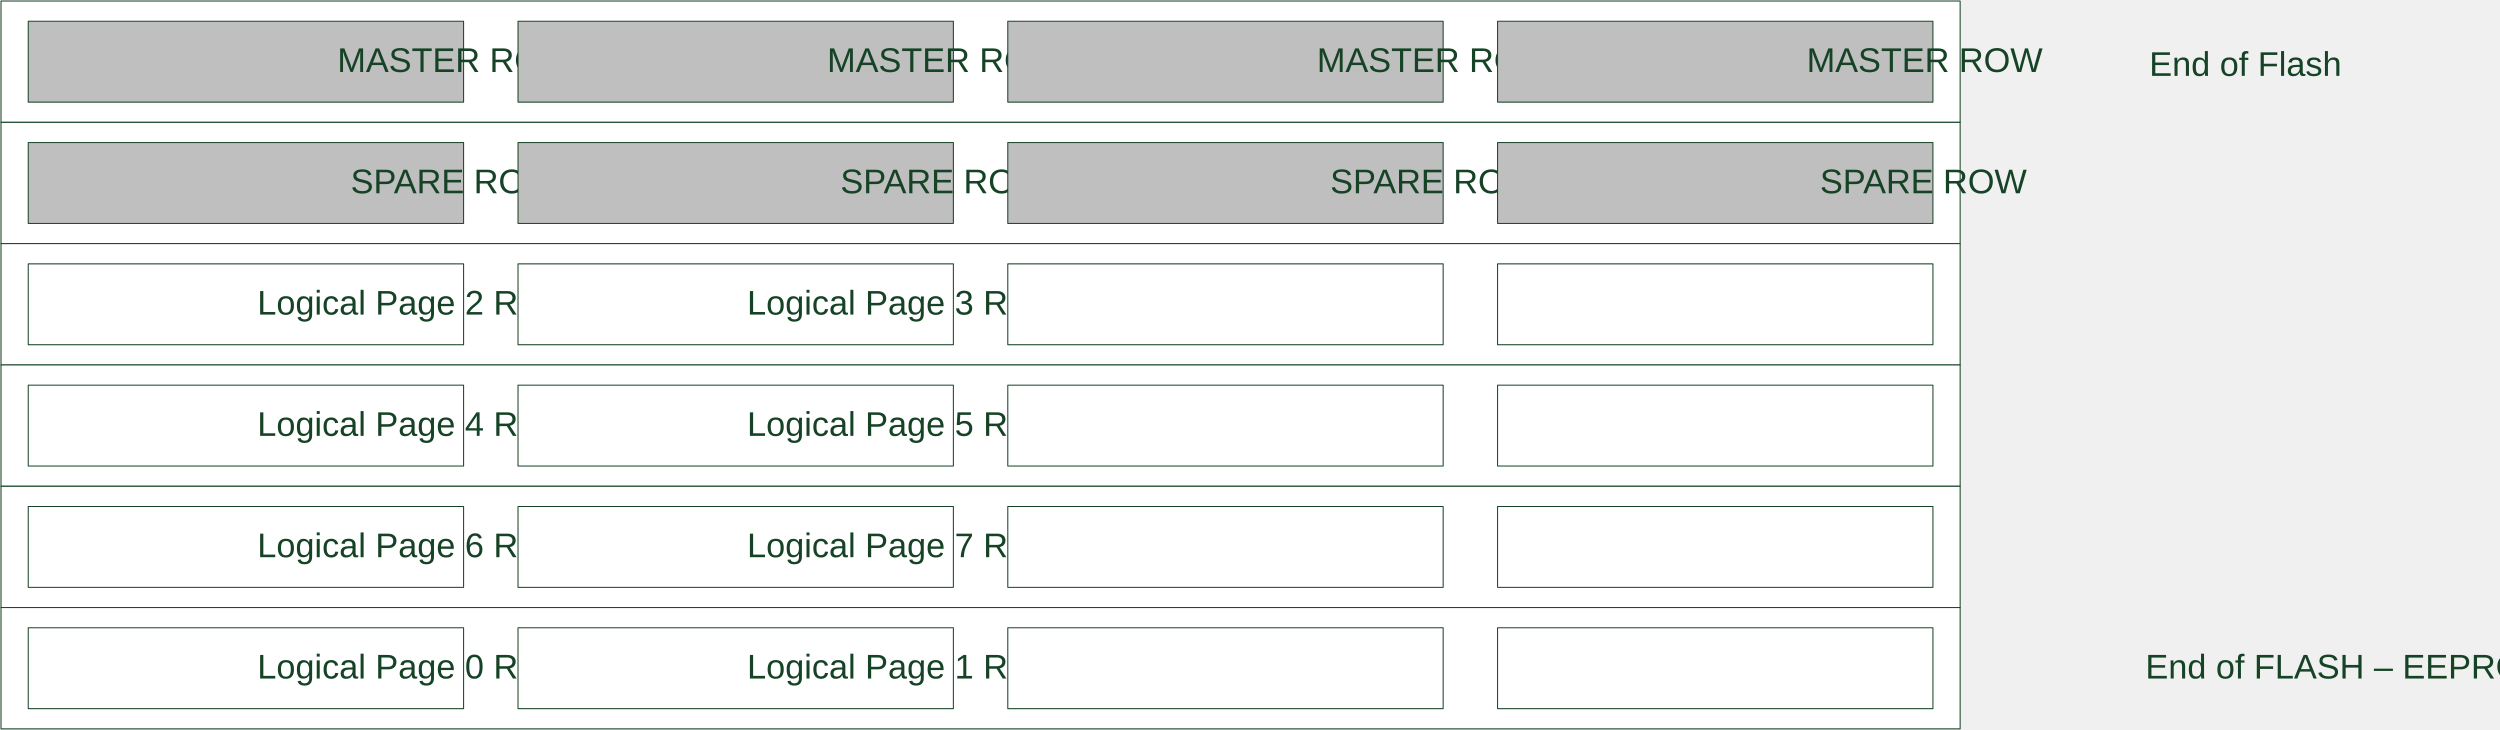
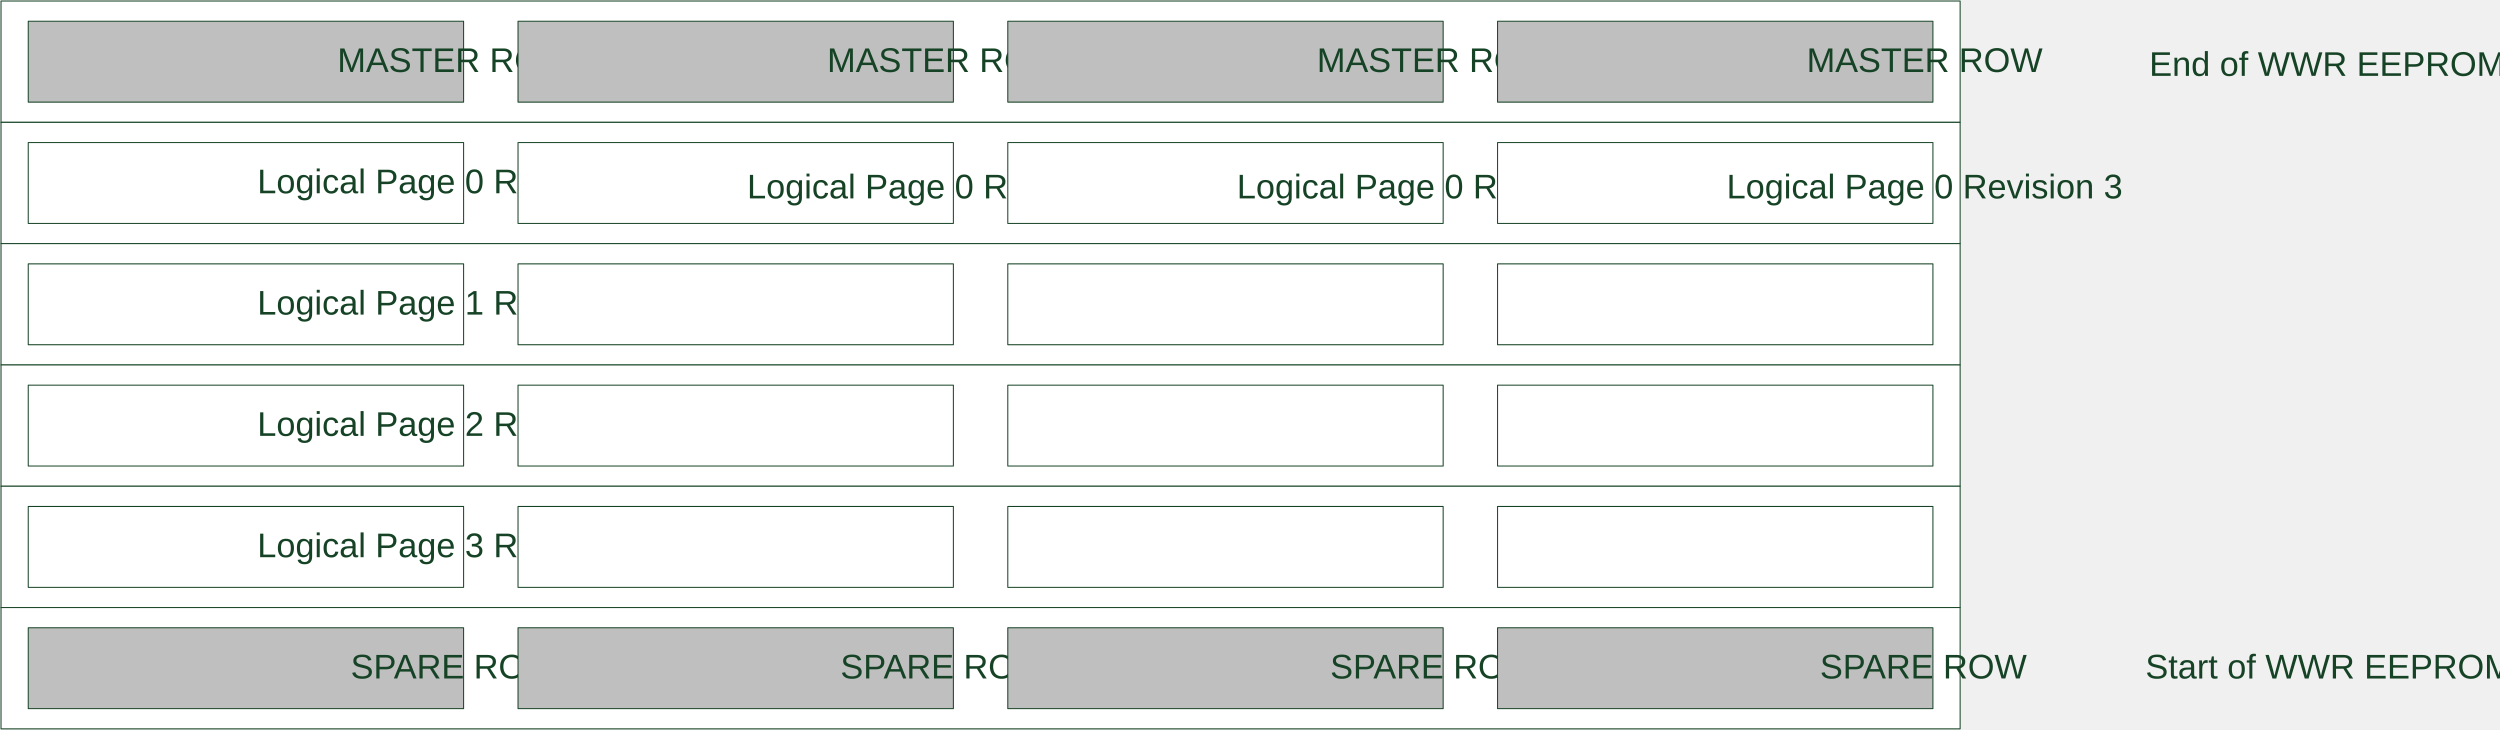
- <svg xmlns="http://www.w3.org/2000/svg" xmlns:ns1="http://schemas.microsoft.com/visio/2003/SVGExtensions/" width="8.114in" height="2.369in" viewBox="0 0 584.188 170.559" xml:space="preserve" color-interpolation-filters="sRGB" class="st5">
-   <ns1:documentProperties ns1:langID="1033" ns1:metric="true" ns1:viewMarkup="false" />
+ <svg xmlns="http://www.w3.org/2000/svg" xmlns:ns1="http://schemas.microsoft.com/visio/2003/SVGExtensions/" width="8.114in" height="2.369in" viewBox="0 0 584.189 170.559" xml:space="preserve" color-interpolation-filters="sRGB" class="st6">
+   <ns1:documentProperties ns1:langID="1033" />
  <style type="text/css">
	
		.st1 {fill:#ffffff;stroke:#164326;stroke-linecap:round;stroke-linejoin:round;stroke-width:0.24}
		.st2 {fill:#bfbfbf;stroke:#164326;stroke-linecap:round;stroke-linejoin:round;stroke-width:0.24}
		.st3 {fill:#164326;font-family:Arial;font-size:0.667em}
- 		.st4 {fill:none;stroke:none;stroke-linecap:round;stroke-linejoin:round;stroke-width:0.72}
- 		.st5 {fill:none;fill-rule:evenodd;font-size:12;overflow:visible;stroke-linecap:square;stroke-miterlimit:3}
+ 		.st4 {font-size:1em}
+ 		.st5 {fill:none;stroke:none;stroke-linecap:round;stroke-linejoin:round;stroke-width:0.72}
+ 		.st6 {fill:none;fill-rule:evenodd;font-size:12px;overflow:visible;stroke-linecap:square;stroke-miterlimit:3}
	
	</style>
  <g ns1:mID="0" ns1:index="1" ns1:groupContext="foregroundPage">
-     <ns1:pageProperties ns1:drawingScale="0.0393701" ns1:pageScale="0.0393701" ns1:drawingUnits="24" ns1:shadowOffsetX="8.50394" ns1:shadowOffsetY="-8.50394" />
-     <g id="group6-1" transform="translate(0.24,-141.972)" ns1:mID="6" ns1:groupContext="group">
-       <g id="shape5-2" ns1:mID="5" ns1:groupContext="shape">
-         <ns1:userDefs>
-           <ns1:ud ns1:nameU="visVersion" ns1:val="VT0(12):26" />
-         </ns1:userDefs>
-         <rect x="0" y="142.212" width="457.795" height="28.346" class="st1" />
-       </g>
-       <g id="shape1-4" ns1:mID="1" ns1:groupContext="shape" transform="translate(6.35827,-4.72441)">
-         <ns1:userDefs>
-           <ns1:ud ns1:nameU="visVersion" ns1:val="VT0(12):26" />
-         </ns1:userDefs>
-         <ns1:textBlock ns1:margins="rect(4,4,4,4)" ns1:tabSpace="42.5197" />
+     <ns1:pageProperties ns1:drawingScale="0.0393701" ns1:pageScale="0.0393701" ns1:drawingUnits="24" ns1:shadowOffsetX="8.50388" ns1:shadowOffsetY="-8.50388" />
+     <g id="group1-1" transform="translate(0.241688,-141.972)" ns1:mID="1" ns1:groupContext="group">
+       <g id="shape2-2" ns1:mID="2" ns1:groupContext="shape">
+         <ns1:userDefs>
+           <ns1:ud ns1:nameU="visVersion" ns1:val="VT0(12):26" />
+         </ns1:userDefs>
+         <rect x="0" y="142.212" width="457.792" height="28.346" class="st1" />
+       </g>
+       <g id="shape3-4" ns1:mID="3" ns1:groupContext="shape" transform="translate(6.35824,-4.72378)">
+         <ns1:userDefs>
+           <ns1:ud ns1:nameU="visVersion" ns1:val="VT0(12):26" />
+         </ns1:userDefs>
+         <ns1:textBlock ns1:margins="rect(3.99997,3.99997,3.99997,3.99997)" ns1:tabSpace="42.5194" />
+         <ns1:textRect cx="50.864" cy="161.11" width="101.74" height="18.898" />
+         <rect x="0" y="151.661" width="101.732" height="18.898" class="st2" />
+         <text x="23.31" y="163.51" class="st3" ns1:langID="1033">
+           <ns1:paragraph ns1:horizAlign="1" />
+           <ns1:tabList />MASTER ROW                                        </text>
+       </g>
+       <g id="shape4-7" ns1:mID="4" ns1:groupContext="shape" transform="translate(120.807,-4.72378)">
+         <ns1:userDefs>
+           <ns1:ud ns1:nameU="visVersion" ns1:val="VT0(12):26" />
+         </ns1:userDefs>
+         <ns1:textBlock ns1:margins="rect(3.99997,3.99997,3.99997,3.99997)" ns1:tabSpace="42.5194" />
+         <ns1:textRect cx="50.864" cy="161.11" width="101.74" height="18.898" />
+         <rect x="0" y="151.661" width="101.732" height="18.898" class="st2" />
+         <text x="23.31" y="163.51" class="st3" ns1:langID="1033">
+           <ns1:paragraph ns1:horizAlign="1" />
+           <ns1:tabList />MASTER ROW</text>
+       </g>
+       <g id="shape5-10" ns1:mID="5" ns1:groupContext="shape" transform="translate(235.256,-4.72378)">
+         <ns1:userDefs>
+           <ns1:ud ns1:nameU="visVersion" ns1:val="VT0(12):26" />
+         </ns1:userDefs>
+         <ns1:textBlock ns1:margins="rect(3.99997,3.99997,3.99997,3.99997)" ns1:tabSpace="42.5194" />
+         <ns1:textRect cx="50.864" cy="161.11" width="101.74" height="18.898" />
+         <rect x="0" y="151.661" width="101.732" height="18.898" class="st2" />
+         <text x="23.31" y="163.51" class="st3" ns1:langID="1033">
+           <ns1:paragraph ns1:horizAlign="1" />
+           <ns1:tabList />MASTER ROW</text>
+       </g>
+       <g id="shape6-13" ns1:mID="6" ns1:groupContext="shape" transform="translate(349.702,-4.72378)">
+         <ns1:userDefs>
+           <ns1:ud ns1:nameU="visVersion" ns1:val="VT0(12):26" />
+         </ns1:userDefs>
+         <ns1:textBlock ns1:margins="rect(3.99997,3.99997,3.99997,3.99997)" ns1:tabSpace="42.5194" />
+         <ns1:textRect cx="50.864" cy="161.11" width="101.74" height="18.898" />
+         <rect x="0" y="151.661" width="101.732" height="18.898" class="st2" />
+         <text x="23.31" y="163.51" class="st3" ns1:langID="1033">
+           <ns1:paragraph ns1:horizAlign="1" />
+           <ns1:tabList />MASTER ROW                                        </text>
+       </g>
+     </g>
+     <g id="group7-16" transform="translate(0.241688,-113.626)" ns1:mID="7" ns1:groupContext="group">
+       <g id="shape8-17" ns1:mID="8" ns1:groupContext="shape">
+         <ns1:userDefs>
+           <ns1:ud ns1:nameU="visVersion" ns1:val="VT0(12):26" />
+         </ns1:userDefs>
+         <rect x="0" y="142.212" width="457.792" height="28.346" class="st1" />
+       </g>
+       <g id="shape9-19" ns1:mID="9" ns1:groupContext="shape" transform="translate(6.35824,-4.72378)">
+         <ns1:userDefs>
+           <ns1:ud ns1:nameU="visVersion" ns1:val="VT0(12):26" />
+         </ns1:userDefs>
+         <ns1:textBlock ns1:margins="rect(3.99997,3.99997,3.99997,3.99997)" ns1:tabSpace="42.5194" />
+         <ns1:textRect cx="50.864" cy="161.11" width="101.74" height="18.898" />
+         <rect x="0" y="151.661" width="101.732" height="18.898" class="st1" />
+         <text x="4.61" y="163.51" class="st3" ns1:langID="1033">
+           <ns1:paragraph ns1:horizAlign="1" />
+           <ns1:tabList />Logical Page 0 Revision 0</text>
+       </g>
+       <g id="shape10-22" ns1:mID="10" ns1:groupContext="shape" transform="translate(120.807,-4.72378)">
+         <ns1:userDefs>
+           <ns1:ud ns1:nameU="visVersion" ns1:val="VT0(12):26" />
+         </ns1:userDefs>
+         <ns1:textBlock ns1:margins="rect(0,0,0,0)" />
        <ns1:textRect cx="50.866" cy="161.11" width="101.74" height="18.898" />
-         <rect x="0" y="151.661" width="101.732" height="18.898" class="st2" />
-         <text x="23.31" y="163.51" class="st3" ns1:langID="1033">
-           <ns1:paragraph ns1:horizAlign="1" />
-           <ns1:tabList />MASTER ROW</text>
-       </g>
-       <g id="shape2-7" ns1:mID="2" ns1:groupContext="shape" transform="translate(120.807,-4.72441)">
-         <ns1:userDefs>
-           <ns1:ud ns1:nameU="visVersion" ns1:val="VT0(12):26" />
-         </ns1:userDefs>
-         <ns1:textBlock ns1:margins="rect(4,4,4,4)" ns1:tabSpace="42.5197" />
+         <rect x="0" y="151.661" width="101.732" height="18.898" class="st1" />
+         <text x="4.61" y="164.71" class="st3" ns1:langID="1033">
+           <ns1:paragraph ns1:horizAlign="1" />
+           <ns1:tabList />Logical Page 0 Revision <tspan class="st4" ns1:langID="2052">1</tspan>
+         </text>
+       </g>
+       <g id="shape11-26" ns1:mID="11" ns1:groupContext="shape" transform="translate(235.256,-4.72378)">
+         <ns1:userDefs>
+           <ns1:ud ns1:nameU="visVersion" ns1:val="VT0(12):26" />
+         </ns1:userDefs>
+         <ns1:textBlock ns1:margins="rect(0,0,0,0)" />
        <ns1:textRect cx="50.866" cy="161.11" width="101.74" height="18.898" />
-         <rect x="0" y="151.661" width="101.732" height="18.898" class="st2" />
-         <text x="23.31" y="163.51" class="st3" ns1:langID="1033">
-           <ns1:paragraph ns1:horizAlign="1" />
-           <ns1:tabList />MASTER ROW</text>
-       </g>
-       <g id="shape3-10" ns1:mID="3" ns1:groupContext="shape" transform="translate(235.256,-4.72441)">
-         <ns1:userDefs>
-           <ns1:ud ns1:nameU="visVersion" ns1:val="VT0(12):26" />
-         </ns1:userDefs>
-         <ns1:textBlock ns1:margins="rect(4,4,4,4)" ns1:tabSpace="42.5197" />
+         <rect x="0" y="151.661" width="101.732" height="18.898" class="st1" />
+         <text x="4.61" y="164.71" class="st3" ns1:langID="1033">
+           <ns1:paragraph ns1:horizAlign="1" />
+           <ns1:tabList />Logical Page 0 Revision <tspan class="st4" ns1:langID="2052">2</tspan>
+         </text>
+       </g>
+       <g id="shape12-30" ns1:mID="12" ns1:groupContext="shape" transform="translate(349.702,-4.72378)">
+         <ns1:userDefs>
+           <ns1:ud ns1:nameU="visVersion" ns1:val="VT0(12):26" />
+         </ns1:userDefs>
+         <ns1:textBlock ns1:margins="rect(0,0,0,0)" />
        <ns1:textRect cx="50.866" cy="161.11" width="101.74" height="18.898" />
-         <rect x="0" y="151.661" width="101.732" height="18.898" class="st2" />
-         <text x="23.31" y="163.51" class="st3" ns1:langID="1033">
-           <ns1:paragraph ns1:horizAlign="1" />
-           <ns1:tabList />MASTER ROW</text>
-       </g>
-       <g id="shape4-13" ns1:mID="4" ns1:groupContext="shape" transform="translate(349.705,-4.72441)">
-         <ns1:userDefs>
-           <ns1:ud ns1:nameU="visVersion" ns1:val="VT0(12):26" />
-         </ns1:userDefs>
-         <ns1:textBlock ns1:margins="rect(4,4,4,4)" ns1:tabSpace="42.5197" />
-         <ns1:textRect cx="50.866" cy="161.11" width="101.74" height="18.898" />
-         <rect x="0" y="151.661" width="101.732" height="18.898" class="st2" />
-         <text x="23.31" y="163.51" class="st3" ns1:langID="1033">
-           <ns1:paragraph ns1:horizAlign="1" />
-           <ns1:tabList />MASTER ROW</text>
-       </g>
-     </g>
-     <g id="group7-16" transform="translate(0.24,-113.626)" ns1:mID="7" ns1:groupContext="group">
-       <g id="shape8-17" ns1:mID="8" ns1:groupContext="shape">
-         <ns1:userDefs>
-           <ns1:ud ns1:nameU="visVersion" ns1:val="VT0(12):26" />
-         </ns1:userDefs>
-         <rect x="0" y="142.212" width="457.795" height="28.346" class="st1" />
-       </g>
-       <g id="shape9-19" ns1:mID="9" ns1:groupContext="shape" transform="translate(6.35827,-4.72441)">
-         <ns1:userDefs>
-           <ns1:ud ns1:nameU="visVersion" ns1:val="VT0(12):26" />
-         </ns1:userDefs>
-         <ns1:textBlock ns1:margins="rect(4,4,4,4)" ns1:tabSpace="42.5197" />
-         <ns1:textRect cx="50.866" cy="161.11" width="101.74" height="18.898" />
+         <rect x="0" y="151.661" width="101.732" height="18.898" class="st1" />
+         <text x="4.61" y="164.71" class="st3" ns1:langID="1033">
+           <ns1:paragraph ns1:horizAlign="1" />
+           <ns1:tabList />Logical Page 0 Revision <tspan class="st4" ns1:langID="2052">3</tspan>
+         </text>
+       </g>
+     </g>
+     <g id="group13-34" transform="translate(0.241688,-85.2806)" ns1:mID="13" ns1:groupContext="group">
+       <g id="shape14-35" ns1:mID="14" ns1:groupContext="shape">
+         <ns1:userDefs>
+           <ns1:ud ns1:nameU="visVersion" ns1:val="VT0(12):26" />
+         </ns1:userDefs>
+         <rect x="0" y="142.212" width="457.792" height="28.346" class="st1" />
+       </g>
+       <g id="shape15-37" ns1:mID="15" ns1:groupContext="shape" transform="translate(6.35824,-4.72378)">
+         <ns1:userDefs>
+           <ns1:ud ns1:nameU="visVersion" ns1:val="VT0(12):26" />
+         </ns1:userDefs>
+         <ns1:textBlock ns1:margins="rect(3.99997,3.99997,3.99997,3.99997)" ns1:tabSpace="42.5194" />
+         <ns1:textRect cx="50.864" cy="161.11" width="101.74" height="18.898" />
+         <rect x="0" y="151.661" width="101.732" height="18.898" class="st1" />
+         <text x="4.61" y="163.51" class="st3" ns1:langID="1033">
+           <ns1:paragraph ns1:horizAlign="1" />
+           <ns1:tabList />Logical Page 1 Revision 0</text>
+       </g>
+       <g id="shape16-40" ns1:mID="16" ns1:groupContext="shape" transform="translate(120.807,-4.72378)">
+         <ns1:userDefs>
+           <ns1:ud ns1:nameU="visVersion" ns1:val="VT0(12):26" />
+         </ns1:userDefs>
+         <rect x="0" y="151.661" width="101.732" height="18.898" class="st1" />
+       </g>
+       <g id="shape17-42" ns1:mID="17" ns1:groupContext="shape" transform="translate(235.256,-4.72378)">
+         <ns1:userDefs>
+           <ns1:ud ns1:nameU="visVersion" ns1:val="VT0(12):26" />
+         </ns1:userDefs>
+         <rect x="0" y="151.661" width="101.732" height="18.898" class="st1" />
+       </g>
+       <g id="shape18-44" ns1:mID="18" ns1:groupContext="shape" transform="translate(349.702,-4.72378)">
+         <ns1:userDefs>
+           <ns1:ud ns1:nameU="visVersion" ns1:val="VT0(12):26" />
+         </ns1:userDefs>
+         <rect x="0" y="151.661" width="101.732" height="18.898" class="st1" />
+       </g>
+     </g>
+     <g id="group19-46" transform="translate(0.241688,-56.9344)" ns1:mID="19" ns1:groupContext="group">
+       <g id="shape20-47" ns1:mID="20" ns1:groupContext="shape">
+         <ns1:userDefs>
+           <ns1:ud ns1:nameU="visVersion" ns1:val="VT0(12):26" />
+         </ns1:userDefs>
+         <rect x="0" y="142.212" width="457.792" height="28.346" class="st1" />
+       </g>
+       <g id="shape21-49" ns1:mID="21" ns1:groupContext="shape" transform="translate(6.35824,-4.72378)">
+         <ns1:userDefs>
+           <ns1:ud ns1:nameU="visVersion" ns1:val="VT0(12):26" />
+         </ns1:userDefs>
+         <ns1:textBlock ns1:margins="rect(3.99997,3.99997,3.99997,3.99997)" ns1:tabSpace="42.5194" />
+         <ns1:textRect cx="50.864" cy="161.11" width="101.74" height="18.898" />
+         <rect x="0" y="151.661" width="101.732" height="18.898" class="st1" />
+         <text x="4.61" y="163.51" class="st3" ns1:langID="1033">
+           <ns1:paragraph ns1:horizAlign="1" />
+           <ns1:tabList />Logical Page 2 Revision 0</text>
+       </g>
+       <g id="shape22-52" ns1:mID="22" ns1:groupContext="shape" transform="translate(120.807,-4.72378)">
+         <ns1:userDefs>
+           <ns1:ud ns1:nameU="visVersion" ns1:val="VT0(12):26" />
+         </ns1:userDefs>
+         <rect x="0" y="151.661" width="101.732" height="18.898" class="st1" />
+       </g>
+       <g id="shape23-54" ns1:mID="23" ns1:groupContext="shape" transform="translate(235.256,-4.72378)">
+         <ns1:userDefs>
+           <ns1:ud ns1:nameU="visVersion" ns1:val="VT0(12):26" />
+         </ns1:userDefs>
+         <rect x="0" y="151.661" width="101.732" height="18.898" class="st1" />
+       </g>
+       <g id="shape24-56" ns1:mID="24" ns1:groupContext="shape" transform="translate(349.702,-4.72378)">
+         <ns1:userDefs>
+           <ns1:ud ns1:nameU="visVersion" ns1:val="VT0(12):26" />
+         </ns1:userDefs>
+         <rect x="0" y="151.661" width="101.732" height="18.898" class="st1" />
+       </g>
+     </g>
+     <g id="group25-58" transform="translate(0.241688,-28.588)" ns1:mID="25" ns1:groupContext="group">
+       <g id="shape26-59" ns1:mID="26" ns1:groupContext="shape">
+         <ns1:userDefs>
+           <ns1:ud ns1:nameU="visVersion" ns1:val="VT0(12):26" />
+         </ns1:userDefs>
+         <rect x="0" y="142.212" width="457.792" height="28.346" class="st1" />
+       </g>
+       <g id="shape27-61" ns1:mID="27" ns1:groupContext="shape" transform="translate(6.35824,-4.72378)">
+         <ns1:userDefs>
+           <ns1:ud ns1:nameU="visVersion" ns1:val="VT0(12):26" />
+         </ns1:userDefs>
+         <ns1:textBlock ns1:margins="rect(3.99997,3.99997,3.99997,3.99997)" ns1:tabSpace="42.5194" />
+         <ns1:textRect cx="50.864" cy="161.11" width="101.74" height="18.898" />
+         <rect x="0" y="151.661" width="101.732" height="18.898" class="st1" />
+         <text x="4.61" y="163.51" class="st3" ns1:langID="1033">
+           <ns1:paragraph ns1:horizAlign="1" />
+           <ns1:tabList />Logical Page 3 Revision 0        </text>
+       </g>
+       <g id="shape28-64" ns1:mID="28" ns1:groupContext="shape" transform="translate(120.807,-4.72378)">
+         <ns1:userDefs>
+           <ns1:ud ns1:nameU="visVersion" ns1:val="VT0(12):26" />
+         </ns1:userDefs>
+         <rect x="0" y="151.661" width="101.732" height="18.898" class="st1" />
+       </g>
+       <g id="shape29-66" ns1:mID="29" ns1:groupContext="shape" transform="translate(235.256,-4.72378)">
+         <ns1:userDefs>
+           <ns1:ud ns1:nameU="visVersion" ns1:val="VT0(12):26" />
+         </ns1:userDefs>
+         <rect x="0" y="151.661" width="101.732" height="18.898" class="st1" />
+       </g>
+       <g id="shape30-68" ns1:mID="30" ns1:groupContext="shape" transform="translate(349.702,-4.72378)">
+         <ns1:userDefs>
+           <ns1:ud ns1:nameU="visVersion" ns1:val="VT0(12):26" />
+         </ns1:userDefs>
+         <rect x="0" y="151.661" width="101.732" height="18.898" class="st1" />
+       </g>
+     </g>
+     <g id="group31-70" transform="translate(0.241688,-0.241797)" ns1:mID="31" ns1:groupContext="group">
+       <g id="shape32-71" ns1:mID="32" ns1:groupContext="shape">
+         <ns1:userDefs>
+           <ns1:ud ns1:nameU="visVersion" ns1:val="VT0(12):26" />
+         </ns1:userDefs>
+         <rect x="0" y="142.212" width="457.792" height="28.346" class="st1" />
+       </g>
+       <g id="shape33-73" ns1:mID="33" ns1:groupContext="shape" transform="translate(6.35824,-4.72378)">
+         <ns1:userDefs>
+           <ns1:ud ns1:nameU="visVersion" ns1:val="VT0(12):26" />
+         </ns1:userDefs>
+         <ns1:textBlock ns1:margins="rect(3.99997,3.99997,3.99997,3.99997)" ns1:tabSpace="42.5194" />
+         <ns1:textRect cx="50.864" cy="161.11" width="101.74" height="18.898" />
        <rect x="0" y="151.661" width="101.732" height="18.898" class="st2" />
        <text x="26.42" y="163.51" class="st3" ns1:langID="1033">
          <ns1:paragraph ns1:horizAlign="1" />
+           <ns1:tabList />SPARE ROW                                        </text>
+       </g>
+       <g id="shape34-76" ns1:mID="34" ns1:groupContext="shape" transform="translate(120.807,-4.72378)">
+         <ns1:userDefs>
+           <ns1:ud ns1:nameU="visVersion" ns1:val="VT0(12):26" />
+         </ns1:userDefs>
+         <ns1:textBlock ns1:margins="rect(3.99997,3.99997,3.99997,3.99997)" ns1:tabSpace="42.5194" />
+         <ns1:textRect cx="50.864" cy="161.11" width="101.74" height="18.898" />
+         <rect x="0" y="151.661" width="101.732" height="18.898" class="st2" />
+         <text x="26.42" y="163.51" class="st3" ns1:langID="1033">
+           <ns1:paragraph ns1:horizAlign="1" />
          <ns1:tabList />SPARE ROW</text>
      </g>
-       <g id="shape10-22" ns1:mID="10" ns1:groupContext="shape" transform="translate(120.807,-4.72441)">
-         <ns1:userDefs>
-           <ns1:ud ns1:nameU="visVersion" ns1:val="VT0(12):26" />
-         </ns1:userDefs>
-         <ns1:textBlock ns1:margins="rect(4,4,4,4)" ns1:tabSpace="42.5197" />
-         <ns1:textRect cx="50.866" cy="161.11" width="101.74" height="18.898" />
+       <g id="shape35-79" ns1:mID="35" ns1:groupContext="shape" transform="translate(235.256,-4.72378)">
+         <ns1:userDefs>
+           <ns1:ud ns1:nameU="visVersion" ns1:val="VT0(12):26" />
+         </ns1:userDefs>
+         <ns1:textBlock ns1:margins="rect(3.99997,3.99997,3.99997,3.99997)" ns1:tabSpace="42.5194" />
+         <ns1:textRect cx="50.864" cy="161.11" width="101.74" height="18.898" />
        <rect x="0" y="151.661" width="101.732" height="18.898" class="st2" />
        <text x="26.42" y="163.51" class="st3" ns1:langID="1033">
          <ns1:paragraph ns1:horizAlign="1" />
          <ns1:tabList />SPARE ROW</text>
      </g>
-       <g id="shape11-25" ns1:mID="11" ns1:groupContext="shape" transform="translate(235.256,-4.72441)">
-         <ns1:userDefs>
-           <ns1:ud ns1:nameU="visVersion" ns1:val="VT0(12):26" />
-         </ns1:userDefs>
-         <ns1:textBlock ns1:margins="rect(4,4,4,4)" ns1:tabSpace="42.5197" />
-         <ns1:textRect cx="50.866" cy="161.11" width="101.74" height="18.898" />
+       <g id="shape36-82" ns1:mID="36" ns1:groupContext="shape" transform="translate(349.702,-4.72378)">
+         <ns1:userDefs>
+           <ns1:ud ns1:nameU="visVersion" ns1:val="VT0(12):26" />
+         </ns1:userDefs>
+         <ns1:textBlock ns1:margins="rect(3.99997,3.99997,3.99997,3.99997)" ns1:tabSpace="42.5194" />
+         <ns1:textRect cx="50.864" cy="161.11" width="101.74" height="18.898" />
        <rect x="0" y="151.661" width="101.732" height="18.898" class="st2" />
        <text x="26.42" y="163.51" class="st3" ns1:langID="1033">
          <ns1:paragraph ns1:horizAlign="1" />
          <ns1:tabList />SPARE ROW</text>
      </g>
-       <g id="shape12-28" ns1:mID="12" ns1:groupContext="shape" transform="translate(349.705,-4.72441)">
-         <ns1:userDefs>
-           <ns1:ud ns1:nameU="visVersion" ns1:val="VT0(12):26" />
-         </ns1:userDefs>
-         <ns1:textBlock ns1:margins="rect(4,4,4,4)" ns1:tabSpace="42.5197" />
-         <ns1:textRect cx="50.866" cy="161.11" width="101.74" height="18.898" />
-         <rect x="0" y="151.661" width="101.732" height="18.898" class="st2" />
-         <text x="26.42" y="163.51" class="st3" ns1:langID="1033">
-           <ns1:paragraph ns1:horizAlign="1" />
-           <ns1:tabList />SPARE ROW</text>
-       </g>
-     </g>
-     <g id="group13-31" transform="translate(0.24,-85.2794)" ns1:mID="13" ns1:groupContext="group">
-       <g id="shape14-32" ns1:mID="14" ns1:groupContext="shape">
-         <ns1:userDefs>
-           <ns1:ud ns1:nameU="visVersion" ns1:val="VT0(12):26" />
-         </ns1:userDefs>
-         <rect x="0" y="142.212" width="457.795" height="28.346" class="st1" />
-       </g>
-       <g id="shape15-34" ns1:mID="15" ns1:groupContext="shape" transform="translate(6.35827,-4.72441)">
-         <ns1:userDefs>
-           <ns1:ud ns1:nameU="visVersion" ns1:val="VT0(12):26" />
-         </ns1:userDefs>
-         <ns1:textBlock ns1:margins="rect(4,4,4,4)" ns1:tabSpace="42.5197" />
-         <ns1:textRect cx="50.866" cy="161.11" width="101.74" height="18.898" />
-         <rect x="0" y="151.661" width="101.732" height="18.898" class="st1" />
-         <text x="4.61" y="163.51" class="st3" ns1:langID="1033">
-           <ns1:paragraph ns1:horizAlign="1" />
-           <ns1:tabList />Logical Page 2 Revision 0</text>
-       </g>
-       <g id="shape16-37" ns1:mID="16" ns1:groupContext="shape" transform="translate(120.807,-4.72441)">
-         <ns1:userDefs>
-           <ns1:ud ns1:nameU="visVersion" ns1:val="VT0(12):26" />
-         </ns1:userDefs>
-         <ns1:textBlock ns1:margins="rect(4,4,4,4)" ns1:tabSpace="42.5197" />
-         <ns1:textRect cx="50.866" cy="161.11" width="101.74" height="18.898" />
-         <rect x="0" y="151.661" width="101.732" height="18.898" class="st1" />
-         <text x="4.61" y="163.51" class="st3" ns1:langID="1033">
-           <ns1:paragraph ns1:horizAlign="1" />
-           <ns1:tabList />Logical Page 3 Revision 0</text>
-       </g>
-       <g id="shape17-40" ns1:mID="17" ns1:groupContext="shape" transform="translate(235.256,-4.72441)">
-         <ns1:userDefs>
-           <ns1:ud ns1:nameU="visVersion" ns1:val="VT0(12):26" />
-         </ns1:userDefs>
-         <rect x="0" y="151.661" width="101.732" height="18.898" class="st1" />
-       </g>
-       <g id="shape18-42" ns1:mID="18" ns1:groupContext="shape" transform="translate(349.705,-4.72441)">
-         <ns1:userDefs>
-           <ns1:ud ns1:nameU="visVersion" ns1:val="VT0(12):26" />
-         </ns1:userDefs>
-         <rect x="0" y="151.661" width="101.732" height="18.898" class="st1" />
-       </g>
-     </g>
-     <g id="group19-44" transform="translate(0.24,-56.9329)" ns1:mID="19" ns1:groupContext="group">
-       <g id="shape20-45" ns1:mID="20" ns1:groupContext="shape">
-         <ns1:userDefs>
-           <ns1:ud ns1:nameU="visVersion" ns1:val="VT0(12):26" />
-         </ns1:userDefs>
-         <rect x="0" y="142.212" width="457.795" height="28.346" class="st1" />
-       </g>
-       <g id="shape21-47" ns1:mID="21" ns1:groupContext="shape" transform="translate(6.35827,-4.72441)">
-         <ns1:userDefs>
-           <ns1:ud ns1:nameU="visVersion" ns1:val="VT0(12):26" />
-         </ns1:userDefs>
-         <ns1:textBlock ns1:margins="rect(4,4,4,4)" ns1:tabSpace="42.5197" />
-         <ns1:textRect cx="50.866" cy="161.11" width="101.74" height="18.898" />
-         <rect x="0" y="151.661" width="101.732" height="18.898" class="st1" />
-         <text x="4.61" y="163.51" class="st3" ns1:langID="1033">
-           <ns1:paragraph ns1:horizAlign="1" />
-           <ns1:tabList />Logical Page 4 Revision 0</text>
-       </g>
-       <g id="shape22-50" ns1:mID="22" ns1:groupContext="shape" transform="translate(120.807,-4.72441)">
-         <ns1:userDefs>
-           <ns1:ud ns1:nameU="visVersion" ns1:val="VT0(12):26" />
-         </ns1:userDefs>
-         <ns1:textBlock ns1:margins="rect(4,4,4,4)" ns1:tabSpace="42.5197" />
-         <ns1:textRect cx="50.866" cy="161.11" width="101.74" height="18.898" />
-         <rect x="0" y="151.661" width="101.732" height="18.898" class="st1" />
-         <text x="4.61" y="163.51" class="st3" ns1:langID="1033">
-           <ns1:paragraph ns1:horizAlign="1" />
-           <ns1:tabList />Logical Page 5 Revision 0</text>
-       </g>
-       <g id="shape23-53" ns1:mID="23" ns1:groupContext="shape" transform="translate(235.256,-4.72441)">
-         <ns1:userDefs>
-           <ns1:ud ns1:nameU="visVersion" ns1:val="VT0(12):26" />
-         </ns1:userDefs>
-         <rect x="0" y="151.661" width="101.732" height="18.898" class="st1" />
-       </g>
-       <g id="shape24-55" ns1:mID="24" ns1:groupContext="shape" transform="translate(349.705,-4.72441)">
-         <ns1:userDefs>
-           <ns1:ud ns1:nameU="visVersion" ns1:val="VT0(12):26" />
-         </ns1:userDefs>
-         <rect x="0" y="151.661" width="101.732" height="18.898" class="st1" />
-       </g>
-     </g>
-     <g id="group25-57" transform="translate(0.24,-28.5865)" ns1:mID="25" ns1:groupContext="group">
-       <g id="shape26-58" ns1:mID="26" ns1:groupContext="shape">
-         <ns1:userDefs>
-           <ns1:ud ns1:nameU="visVersion" ns1:val="VT0(12):26" />
-         </ns1:userDefs>
-         <rect x="0" y="142.212" width="457.795" height="28.346" class="st1" />
-       </g>
-       <g id="shape27-60" ns1:mID="27" ns1:groupContext="shape" transform="translate(6.35827,-4.72441)">
-         <ns1:userDefs>
-           <ns1:ud ns1:nameU="visVersion" ns1:val="VT0(12):26" />
-         </ns1:userDefs>
-         <ns1:textBlock ns1:margins="rect(4,4,4,4)" ns1:tabSpace="42.5197" />
-         <ns1:textRect cx="50.866" cy="161.11" width="101.74" height="18.898" />
-         <rect x="0" y="151.661" width="101.732" height="18.898" class="st1" />
-         <text x="4.61" y="163.51" class="st3" ns1:langID="1033">
-           <ns1:paragraph ns1:horizAlign="1" />
-           <ns1:tabList />Logical Page 6 Revision 0</text>
-       </g>
-       <g id="shape28-63" ns1:mID="28" ns1:groupContext="shape" transform="translate(120.807,-4.72441)">
-         <ns1:userDefs>
-           <ns1:ud ns1:nameU="visVersion" ns1:val="VT0(12):26" />
-         </ns1:userDefs>
-         <ns1:textBlock ns1:margins="rect(4,4,4,4)" ns1:tabSpace="42.5197" />
-         <ns1:textRect cx="50.866" cy="161.11" width="101.74" height="18.898" />
-         <rect x="0" y="151.661" width="101.732" height="18.898" class="st1" />
-         <text x="4.61" y="163.51" class="st3" ns1:langID="1033">
-           <ns1:paragraph ns1:horizAlign="1" />
-           <ns1:tabList />Logical Page 7 Revision 0</text>
-       </g>
-       <g id="shape29-66" ns1:mID="29" ns1:groupContext="shape" transform="translate(235.256,-4.72441)">
-         <ns1:userDefs>
-           <ns1:ud ns1:nameU="visVersion" ns1:val="VT0(12):26" />
-         </ns1:userDefs>
-         <rect x="0" y="151.661" width="101.732" height="18.898" class="st1" />
-       </g>
-       <g id="shape30-68" ns1:mID="30" ns1:groupContext="shape" transform="translate(349.705,-4.72441)">
-         <ns1:userDefs>
-           <ns1:ud ns1:nameU="visVersion" ns1:val="VT0(12):26" />
-         </ns1:userDefs>
-         <rect x="0" y="151.661" width="101.732" height="18.898" class="st1" />
-       </g>
-     </g>
-     <g id="group31-70" transform="translate(0.24,-0.24)" ns1:mID="31" ns1:groupContext="group">
-       <g id="shape32-71" ns1:mID="32" ns1:groupContext="shape">
-         <ns1:userDefs>
-           <ns1:ud ns1:nameU="visVersion" ns1:val="VT0(12):26" />
-         </ns1:userDefs>
-         <rect x="0" y="142.212" width="457.795" height="28.346" class="st1" />
-       </g>
-       <g id="shape33-73" ns1:mID="33" ns1:groupContext="shape" transform="translate(6.35827,-4.72441)">
-         <ns1:userDefs>
-           <ns1:ud ns1:nameU="visVersion" ns1:val="VT0(12):26" />
-         </ns1:userDefs>
-         <ns1:textBlock ns1:margins="rect(4,4,4,4)" ns1:tabSpace="42.5197" />
-         <ns1:textRect cx="50.866" cy="161.11" width="101.74" height="18.898" />
-         <rect x="0" y="151.661" width="101.732" height="18.898" class="st1" />
-         <text x="4.61" y="163.51" class="st3" ns1:langID="1033">
-           <ns1:paragraph ns1:horizAlign="1" />
-           <ns1:tabList />Logical Page 0 Revision 3</text>
-       </g>
-       <g id="shape34-76" ns1:mID="34" ns1:groupContext="shape" transform="translate(120.807,-4.72441)">
-         <ns1:userDefs>
-           <ns1:ud ns1:nameU="visVersion" ns1:val="VT0(12):26" />
-         </ns1:userDefs>
-         <ns1:textBlock ns1:margins="rect(4,4,4,4)" ns1:tabSpace="42.5197" />
-         <ns1:textRect cx="50.866" cy="161.11" width="101.74" height="18.898" />
-         <rect x="0" y="151.661" width="101.732" height="18.898" class="st1" />
-         <text x="4.61" y="163.51" class="st3" ns1:langID="1033">
-           <ns1:paragraph ns1:horizAlign="1" />
-           <ns1:tabList />Logical Page 1 Revision 0</text>
-       </g>
-       <g id="shape35-79" ns1:mID="35" ns1:groupContext="shape" transform="translate(235.256,-4.72441)">
-         <ns1:userDefs>
-           <ns1:ud ns1:nameU="visVersion" ns1:val="VT0(12):26" />
-         </ns1:userDefs>
-         <rect x="0" y="151.661" width="101.732" height="18.898" class="st1" />
-       </g>
-       <g id="shape36-81" ns1:mID="36" ns1:groupContext="shape" transform="translate(349.705,-4.72441)">
-         <ns1:userDefs>
-           <ns1:ud ns1:nameU="visVersion" ns1:val="VT0(12):26" />
-         </ns1:userDefs>
-         <rect x="0" y="151.661" width="101.732" height="18.898" class="st1" />
-       </g>
-     </g>
-     <g id="shape37-83" ns1:mID="37" ns1:groupContext="shape" transform="translate(458.209,-147.232)">
-       <ns1:textBlock ns1:margins="rect(4,4,4,4)" ns1:tabSpace="42.5197" />
-       <ns1:textRect cx="62.63" cy="162.559" width="125.26" height="16" />
-       <rect x="0" y="154.559" width="125.26" height="16" class="st4" />
+     </g>
+     <g id="shape37-85" ns1:mID="37" ns1:groupContext="shape" transform="translate(458.207,-147.232)">
+       <ns1:userDefs />
+       <ns1:textBlock ns1:margins="rect(3.99997,3.99997,3.99997,3.99997)" ns1:tabSpace="42.5194" />
+       <ns1:textRect cx="62.628" cy="162.559" width="125.26" height="16" />
+       <rect x="0" y="154.559" width="125.26" height="16" class="st5" />
      <text x="4" y="164.96" class="st3" ns1:langID="1033">
        <ns1:paragraph />
-         <ns1:tabList />End of Flash</text>
-     </g>
-     <g id="shape38-86" ns1:mID="38" ns1:groupContext="shape" transform="translate(457.311,-6.41323)">
-       <ns1:textBlock ns1:margins="rect(4,4,4,4)" ns1:tabSpace="42.5197" />
-       <ns1:textRect cx="63.079" cy="162.559" width="126.16" height="16" />
-       <rect x="0" y="154.559" width="126.157" height="16" class="st4" />
+         <ns1:tabList />End of WWR EEPROM                                </text>
+     </g>
+     <g id="shape38-88" ns1:mID="38" ns1:groupContext="shape" transform="translate(457.309,-6.4132)">
+       <ns1:userDefs />
+       <ns1:textBlock ns1:margins="rect(3.99997,3.99997,3.99997,3.99997)" ns1:tabSpace="42.5194" />
+       <ns1:textRect cx="63.077" cy="162.559" width="126.16" height="16" />
+       <rect x="0" y="154.559" width="126.157" height="16" class="st5" />
      <text x="4" y="164.96" class="st3" ns1:langID="1033">
        <ns1:paragraph />
-         <ns1:tabList />End of FLASH – EEPROM Rows</text>
+         <ns1:tabList />Start of WWR EEPROM                                </text>
    </g>
  </g>
</svg>
